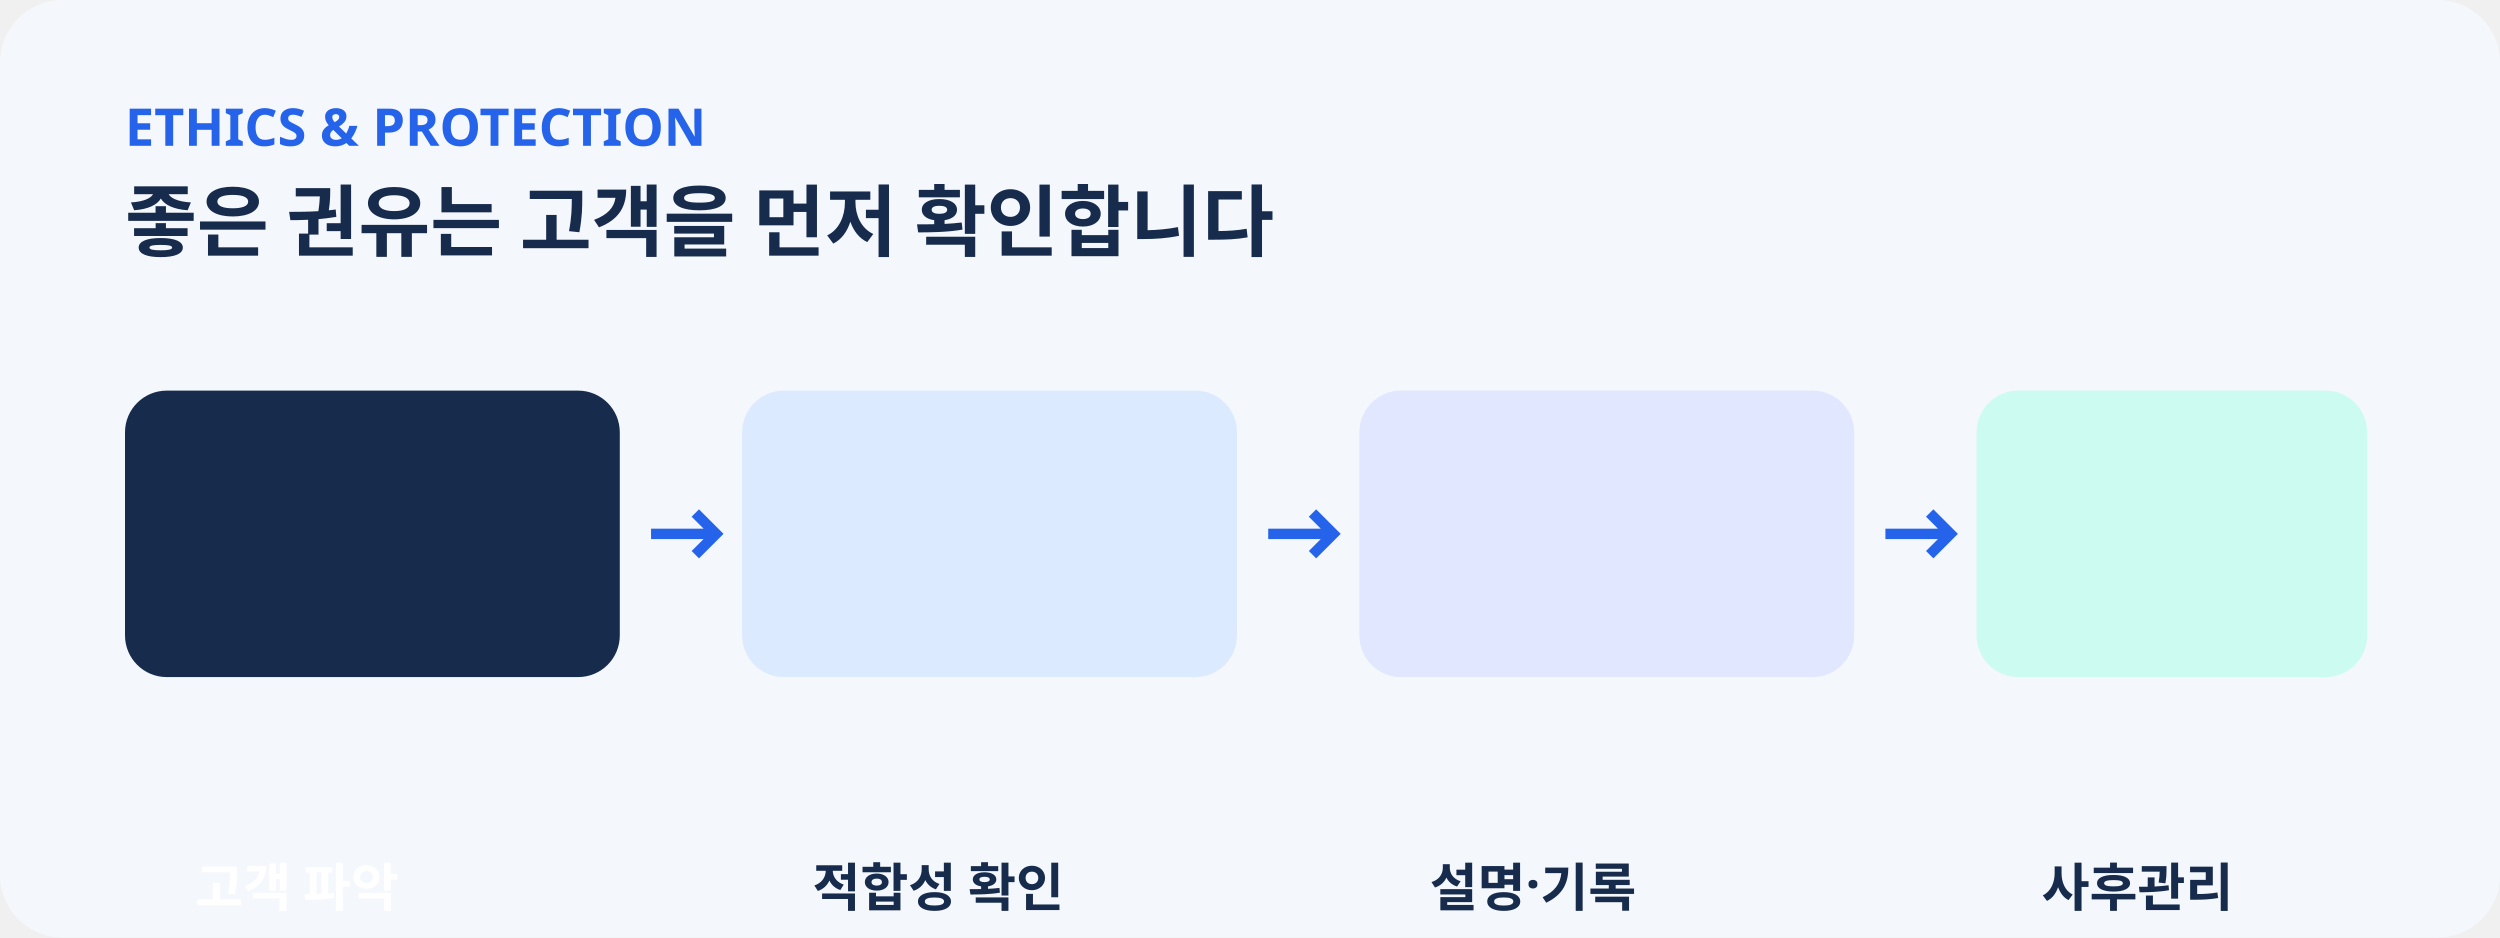
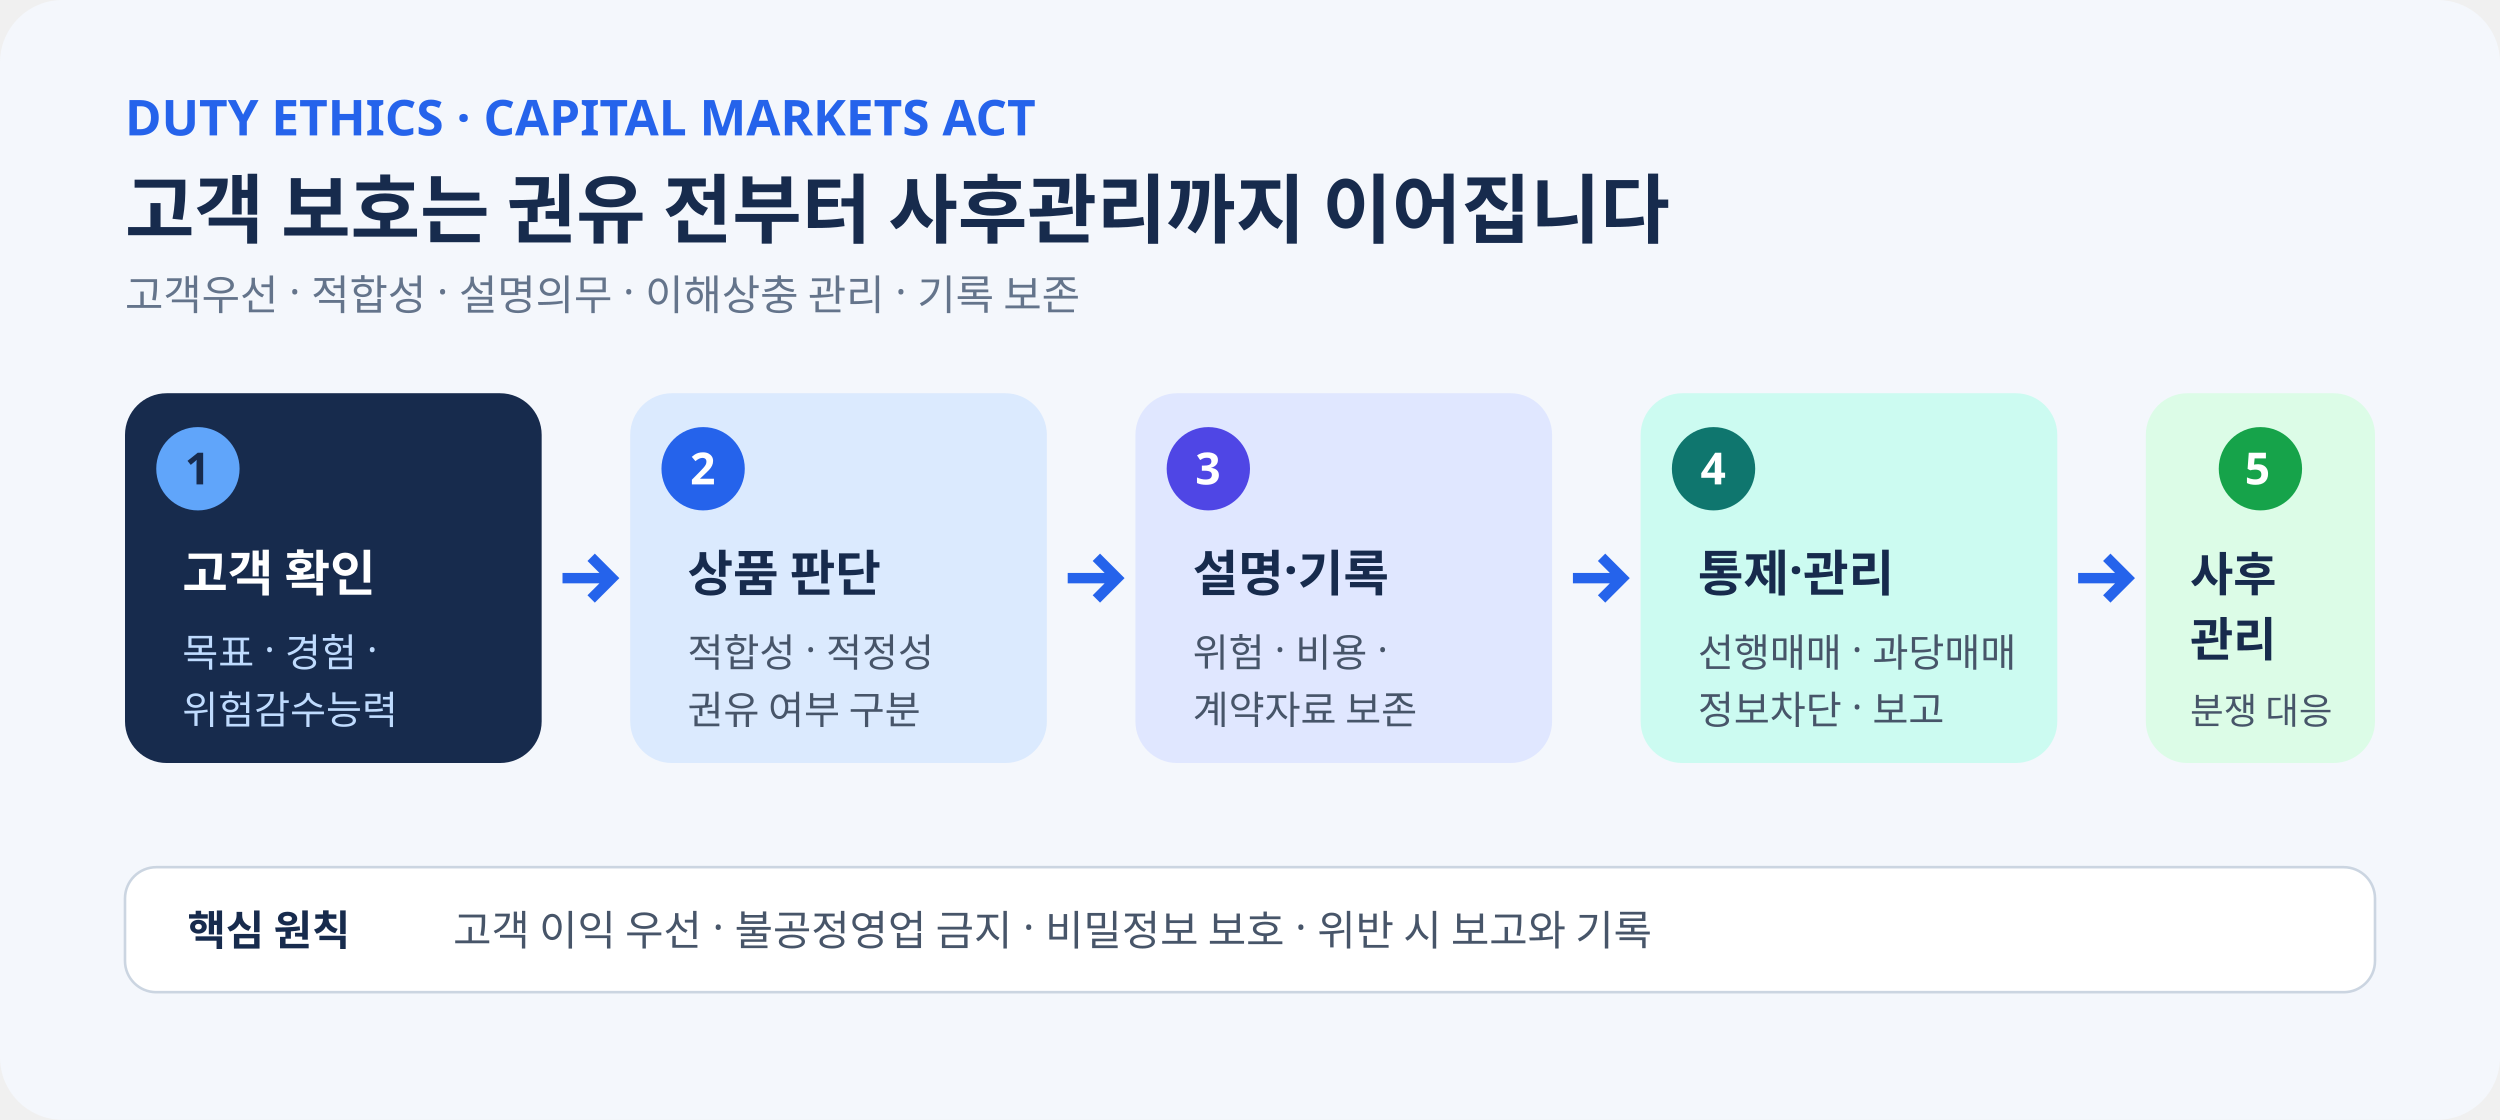
- <svg xmlns="http://www.w3.org/2000/svg" viewBox="0 0 960 360" role="img" aria-labelledby="t d">
-   <rect width="960" height="360" rx="24" fill="#f4f7fc" />
+ <svg xmlns="http://www.w3.org/2000/svg" viewBox="0 0 960 430" role="img" aria-labelledby="title desc">
+   <rect width="960" height="430" rx="24" fill="#f4f7fc" />
  <g font-family="sans-serif" fill="#172b4d">
-     <text x="48" y="56" font-size="20" fill="#2563eb" font-weight="700">ETHICS &amp; PROTECTION</text>
-     <text x="48" y="96" font-size="30" font-weight="700">좋은 권유는 고객을 먼저 확인합니다</text>
-     <g transform="translate(48 150)">
-       <rect width="190" height="110" rx="16" fill="#172b4d" />
-       <text x="27" y="198" fill="white" font-size="20" font-weight="700">고객 파악</text>
-       <text x="27" y="232" fill="#bfdbfe" font-size="16">목표·경험·위험</text>
+     <text x="48" y="52" font-size="19" fill="#2563eb" font-weight="700">DUTY ETHICS · CAPITAL MARKETS ACT</text>
+     <text x="48" y="91" font-size="29" font-weight="700">고객 보호는 권유 전부터 사후관리까지 이어집니다</text>
+     <text x="48" y="119" font-size="16" fill="#64748b">고객우선 · 적합성 · 설명의무 · 이해상충 관리 · 기록 보존</text>
+     <g transform="translate(48 151)">
+       <rect width="160" height="142" rx="16" fill="#172b4d" />
+       <circle cx="28" cy="29" r="16" fill="#60a5fa" />
+       <text x="23" y="35" fill="#172b4d" font-size="17" font-weight="700">1</text>
+       <text x="22" y="76" fill="white" font-size="19" font-weight="700">고객 확인</text>
+       <text x="22" y="105" fill="#bfdbfe" font-size="15">목표 · 경험 ·</text>
+       <text x="22" y="127" fill="#bfdbfe" font-size="15">위험감수능력</text>
    </g>
-     <g transform="translate(285 150)">
-       <rect width="190" height="110" rx="16" fill="#dbeafe" />
-       <text x="27" y="198" font-size="20" font-weight="700">적합성 확인</text>
-       <text x="27" y="232" font-size="16">권유할 상품인가?</text>
+     <g transform="translate(242 151)">
+       <rect width="160" height="142" rx="16" fill="#dbeafe" />
+       <circle cx="28" cy="29" r="16" fill="#2563eb" />
+       <text x="23" y="35" fill="white" font-size="17" font-weight="700">2</text>
+       <text x="22" y="76" font-size="19" font-weight="700">상품 판단</text>
+       <text x="22" y="105" fill="#475569" font-size="15">적합성 · 적정성</text>
+       <text x="22" y="127" fill="#475569" font-size="15">권유 여부 구분</text>
    </g>
-     <g transform="translate(522 150)">
-       <rect width="190" height="110" rx="16" fill="#e0e7ff" />
-       <text x="27" y="198" font-size="20" font-weight="700">설명·기록</text>
-       <text x="27" y="232" font-size="16">위험과 비용 전달</text>
+     <g transform="translate(436 151)">
+       <rect width="160" height="142" rx="16" fill="#e0e7ff" />
+       <circle cx="28" cy="29" r="16" fill="#4f46e5" />
+       <text x="23" y="35" fill="white" font-size="17" font-weight="700">3</text>
+       <text x="22" y="76" font-size="19" font-weight="700">설명·기록</text>
+       <text x="22" y="105" fill="#475569" font-size="15">위험 · 비용 ·</text>
+       <text x="22" y="127" fill="#475569" font-size="15">계약자료 보존</text>
    </g>
-     <g transform="translate(759 150)">
-       <rect width="150" height="110" rx="16" fill="#ccfbf1" />
-       <text x="25" y="198" font-size="20" font-weight="700">사후관리</text>
-       <text x="25" y="232" font-size="16">신뢰 유지</text>
+     <g transform="translate(630 151)">
+       <rect width="160" height="142" rx="16" fill="#ccfbf1" />
+       <circle cx="28" cy="29" r="16" fill="#0f766e" />
+       <text x="23" y="35" fill="white" font-size="17" font-weight="700">4</text>
+       <text x="22" y="76" font-size="19" font-weight="700">통제·관리</text>
+       <text x="22" y="105" fill="#475569" font-size="15">선행매매 · 과당매매</text>
+       <text x="22" y="127" fill="#475569" font-size="15">정보차단 · 보고</text>
    </g>
-     <path d="M250 205h25m-8-8 8 8-8 8M487 205h25m-8-8 8 8-8 8M724 205h25m-8-8 8 8-8 8" stroke="#2563eb" stroke-width="4" fill="none" />
+     <g transform="translate(824 151)">
+       <rect width="88" height="142" rx="16" fill="#dcfce7" />
+       <circle cx="44" cy="29" r="16" fill="#16a34a" />
+       <text x="38" y="35" fill="white" font-size="17" font-weight="700">5</text>
+       <text x="17" y="76" font-size="18" font-weight="700">사후</text>
+       <text x="17" y="101" font-size="18" font-weight="700">관리</text>
+       <text x="17" y="127" fill="#475569" font-size="14">분쟁 대응</text>
+     </g>
+     <g stroke="#2563eb" stroke-width="4" fill="none">
+       <path d="M216 222h18m-7-8 8 8-8 8" />
+       <path d="M410 222h18m-7-8 8 8-8 8" />
+       <path d="M604 222h18m-7-8 8 8-8 8" />
+       <path d="M798 222h18m-7-8 8 8-8 8" />
+     </g>
+     <rect x="48" y="333" width="864" height="48" rx="12" fill="#fff" stroke="#cbd5e1" />
+     <text x="72" y="363" font-size="16" font-weight="700">핵심 원칙</text>
+     <text x="174" y="363" font-size="16" fill="#475569">고객 이익 우선 · 불공정영업 금지 · 비밀정보 보호 · 위반 시 보고와 기록</text>
  </g>
</svg>
